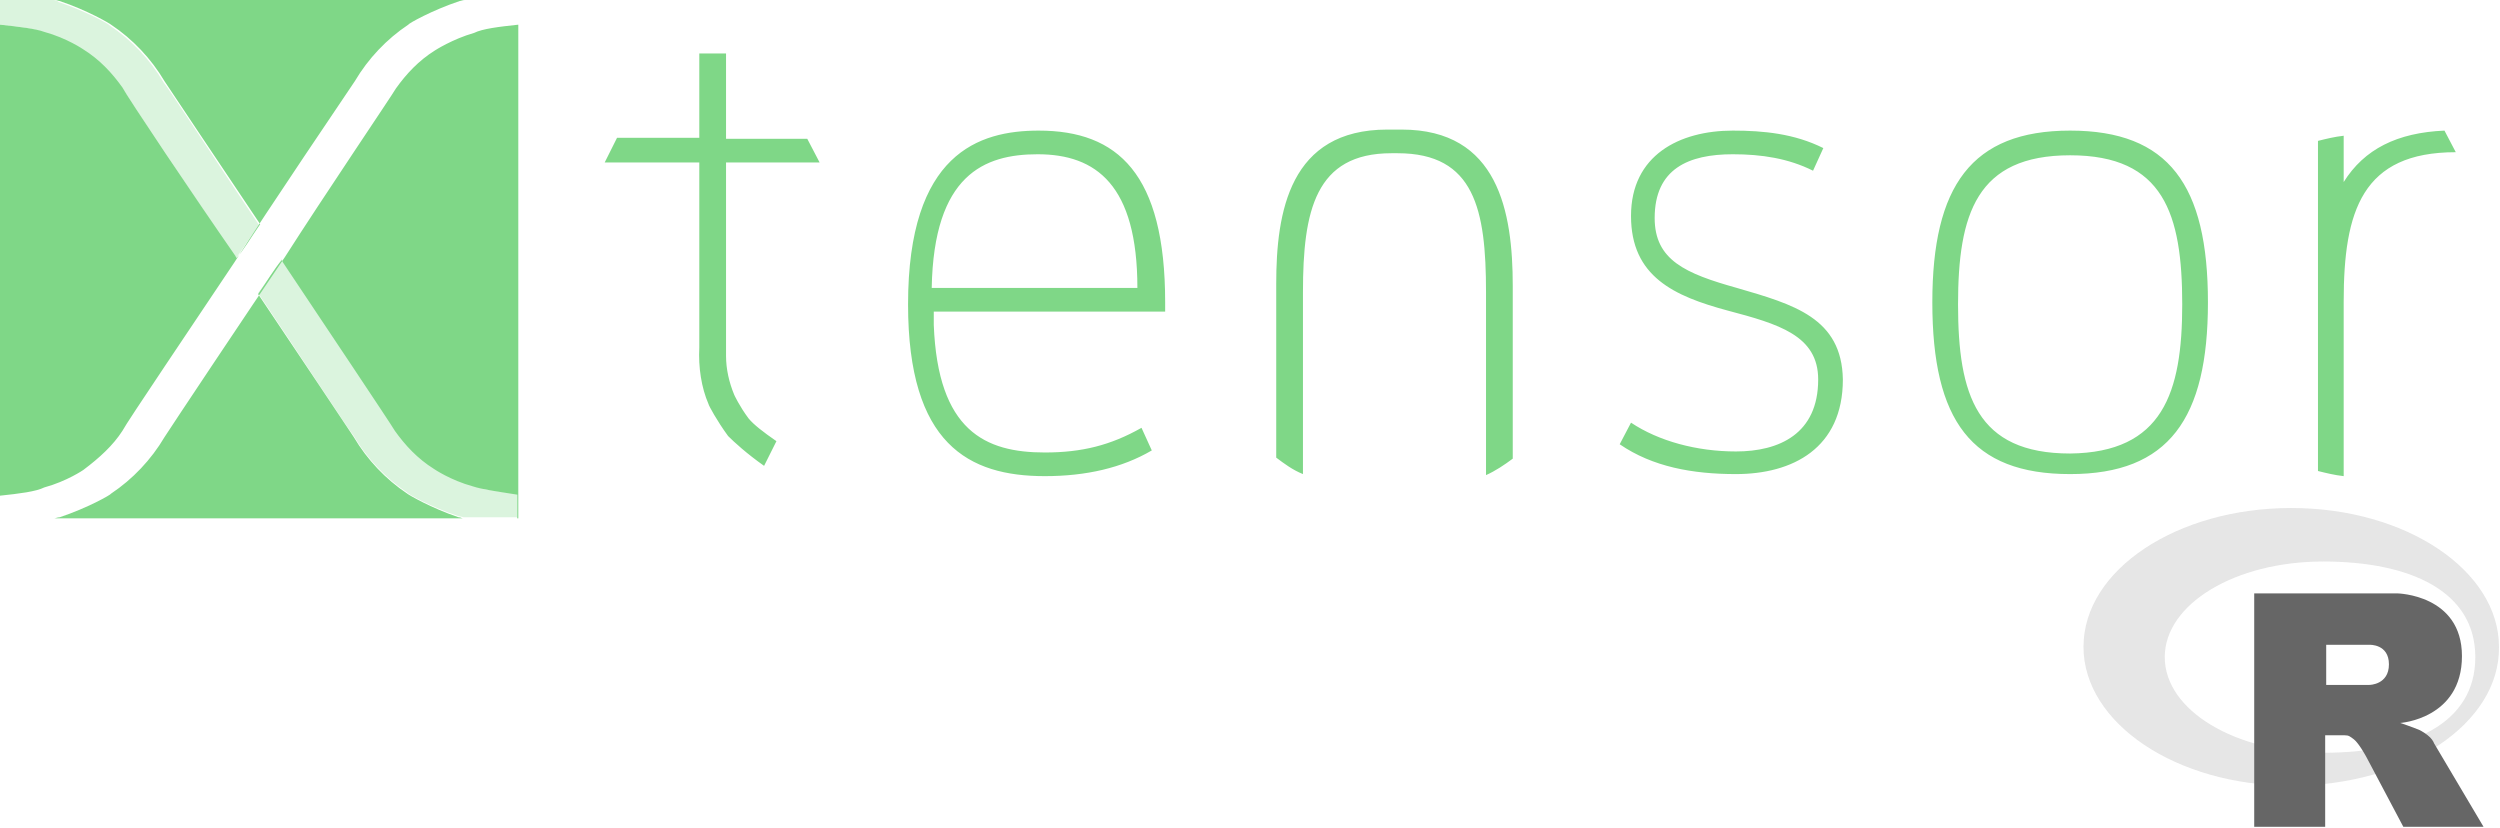
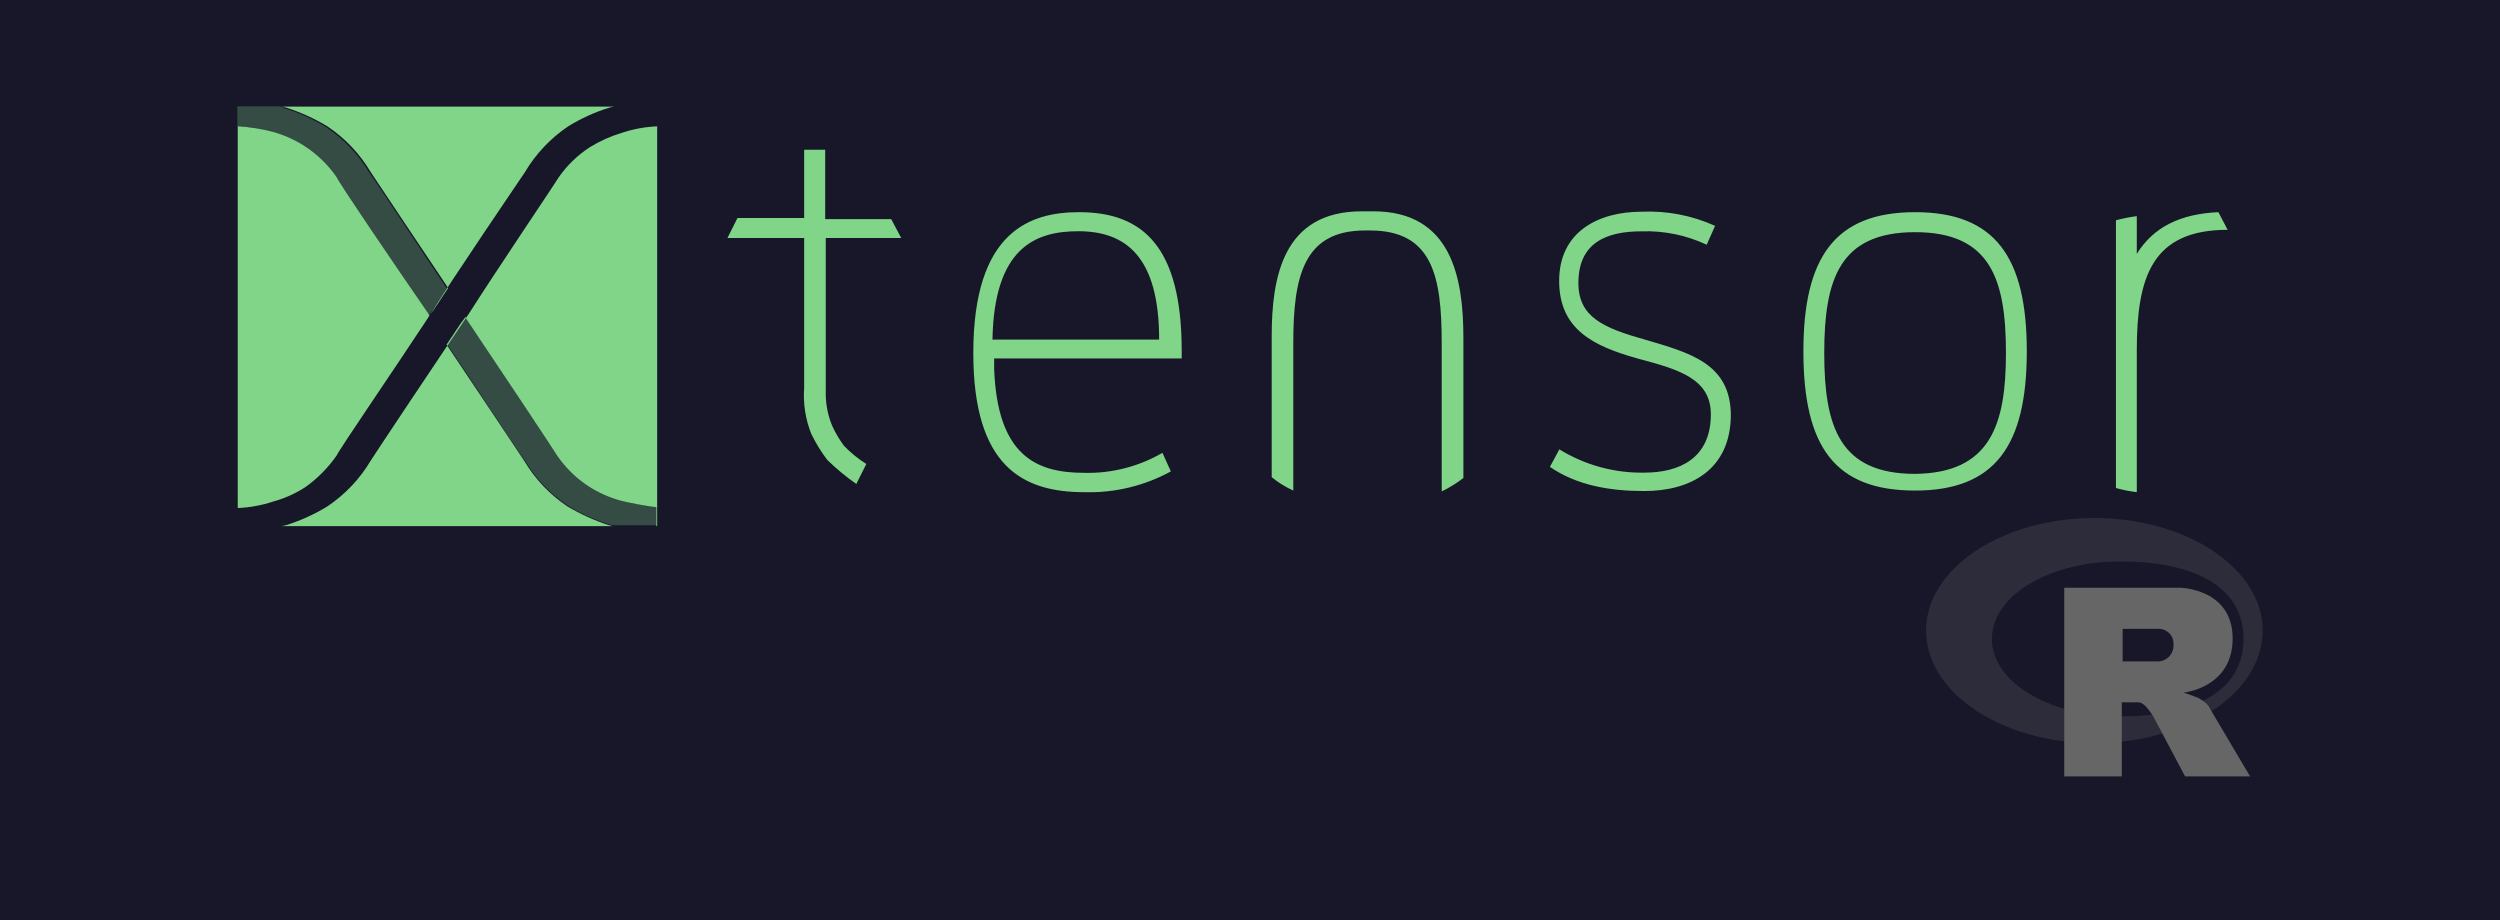
- <svg xmlns="http://www.w3.org/2000/svg" version="1.1" id="Calque_1" x="0px" y="0px" viewBox="0 0 243.1 80.5" style="enable-background:new 0 0 243.1 80.5;" xml:space="preserve">
-   <style type="text/css">
- 	.st0{opacity:0.2;fill:#808080;}
- 	.st1{fill:#666666;}
- 	.st2{fill:#7FD787;}
- 	.st3{opacity:0.28;fill:#7FD787;enable-background:new    ;}
- </style>
-   <g>
-     <path id="path16_2_" class="st0" d="M222.8,76.4c-11.2,0-20.2-6.1-20.2-13.5   c0-7.5,9.1-13.5,20.2-13.5c11.2,0,20.2,6.1,20.2,13.5C243.1,70.4,234,76.4,222.8,76.4z M225.9,54.6c-8.5,0-15.4,4.1-15.4,9.3   s6.9,9.3,15.4,9.3c8.5,0,14.8-2.8,14.8-9.3C240.7,57.5,234.4,54.6,225.9,54.6L225.9,54.6z" />
-     <path id="path18_2_" class="st1" d="M233.4,70.3c0,0,1.2,0.4,1.9,0.7c0.2,0.1,0.7,0.4,1,0.7   c0.3,0.3,0.4,0.6,0.4,0.6l4.8,8.1l-7.8,0l-3.6-6.8c0,0-0.7-1.3-1.2-1.7c-0.4-0.3-0.5-0.4-0.9-0.4c-0.3,0-1.9,0-1.9,0l0,8.9l-6.9,0   V57.7h13.9c0,0,6.3,0.1,6.3,6.1C239.4,69.9,233.4,70.3,233.4,70.3L233.4,70.3z M230.4,62.7l-4.2,0l0,3.9l4.2,0c0,0,1.9,0,1.9-2   C232.3,62.6,230.4,62.7,230.4,62.7L230.4,62.7z" />
-     <g>
-       <path class="st2" d="M79.7,15.9L79.7,15.9L79.7,15.9L79.7,15.9z M71.4,38.4c-0.5-1.2-0.8-2.5-0.8-3.8c0-0.9,0-18.8,0-18.8h9.1    l-1.2-2.3h-7.9V5.2h-2.6v8.2h-8l-1.2,2.4h9.2c0,0,0,17.1,0,18c-0.1,1.9,0.2,3.9,0.9,5.5c0,0.1,0.8,1.6,1.9,3.1    c0.6,0.6,1.8,1.7,3.5,2.9l1.2-2.4c-1.3-0.9-2.2-1.6-2.7-2.2C71.9,39.5,71.4,38.4,71.4,38.4z M42.3,4.9c-1.6,1-2.8,2.3-3.8,3.7    C38.1,9.3,31.4,19.2,27.7,25C24.5,29.7,16.5,41.7,16,42.5c-1.3,2.2-3.1,4.1-5.2,5.5c0,0.1-2.3,1.4-5,2.3c-0.2,0-0.4,0.1-0.5,0.1    H45c-0.1,0-0.2-0.1-0.4-0.1c-2.7-0.9-4.9-2.2-5-2.3c-2.1-1.4-3.9-3.3-5.2-5.5c-0.4-0.6-5.6-8.4-9.3-13.9c0.9-1.3,1.6-2.5,2.3-3.3    c0,0.1,0.1,0.1,0.1,0.2c3.8,5.7,10.5,15.7,10.9,16.4c1,1.4,2.2,2.7,3.8,3.7c0,0,1.6,1.1,3.8,1.7c0.9,0.3,2.4,0.5,4.3,0.8v2.3h0.1    V2.4c-1.9,0.2-3.5,0.4-4.3,0.8C44,3.8,42.3,4.9,42.3,4.9z M11.9,41.9c0.4-0.8,7.1-10.7,10.9-16.4c3.1-4.9,11.1-16.7,11.7-17.6    c1.3-2.2,3.1-4.1,5.2-5.5c0-0.1,2.3-1.4,5-2.3C44.8,0.1,45,0,45.2,0H5.4c0.1,0,0.3,0.1,0.4,0.1c2.7,0.9,4.9,2.2,5,2.3    c2.1,1.4,3.9,3.3,5.2,5.5c0.4,0.6,5.6,8.4,9.3,13.9c-0.9,1.3-1.6,2.5-2.3,3.3c0-0.1-0.1-0.1-0.1-0.2C19,19.3,12.3,9.3,11.9,8.5    c-1-1.4-2.2-2.7-3.8-3.7c0,0-1.6-1.1-3.8-1.7C3.5,2.8,1.9,2.6,0,2.4v45.8c1.9-0.2,3.5-0.4,4.3-0.8c2.2-0.6,3.8-1.7,3.8-1.7    C9.7,44.5,11,43.3,11.9,41.9z M201.3,12.7c-9.6,0-13.4,5.4-13.4,16.7c0,11.5,3.8,16.7,13.4,16.7c9.6,0,13.4-5.4,13.4-16.7    C214.7,18,210.9,12.7,201.3,12.7z M201.3,44.1c-9.1,0-10.9-5.7-10.9-14.5s1.8-14.5,10.9-14.5c9.1,0,10.9,5.7,10.9,14.5    C212.2,38.2,210.3,44,201.3,44.1z M237.7,12.7c-4.6,0.2-7.8,1.8-9.8,5v-4.5c-0.9,0.1-1.7,0.3-2.5,0.5v32.1    c0.8,0.2,1.6,0.4,2.5,0.5v-17c0-8.8,1.8-14.5,10.9-14.5l0,0L237.7,12.7z M101,12.7c-5.8,0-12.7,2.2-12.7,16.9    c0,13.6,5.9,16.7,13.3,16.7c4,0,7.5-0.8,10.4-2.5l-1-2.2c-3,1.7-5.8,2.4-9.4,2.4c-5.8,0-10.4-2.1-10.8-12.4v-1.3h22.5l0,0v-0.9    C113.3,16.9,108.7,12.7,101,12.7z M90.6,28c0.2-11,5.1-13,10.3-13c5.7,0,9.7,3,9.7,13H90.6z M136.3,12.6h-1.4    c-9.5,0-10.8,8-10.8,15v16.9c0.8,0.6,1.6,1.2,2.6,1.6V28.4c0-7.9,1.2-13.5,8.6-13.5h0.6c7.5,0,8.6,5.5,8.6,13.5v17.8    c0.9-0.4,1.8-1,2.6-1.6V27.8C147.1,20.6,145.7,12.6,136.3,12.6z M168.9,28c-5-1.4-8-2.7-8-6.8c0-4.8,3.3-6.2,7.6-6.2    c2.8,0,5.4,0.4,7.8,1.6l1-2.2c-2.8-1.4-5.8-1.7-8.8-1.7c-5.2,0-9.9,2.4-9.9,8.3s4.2,7.8,9.4,9.2c4.9,1.3,8.8,2.4,8.8,6.7    c0,5.3-3.8,7-8,7c-3.8,0-7.5-1-10.2-2.8l-1.1,2.1c3.2,2.2,7.1,2.9,11.3,2.9c5.5,0,10.4-2.5,10.4-9.2    C179.1,30.9,174.4,29.6,168.9,28z" />
-       <path class="st3" d="M27.4,25.2c-0.6,0.9-1.4,2.1-2.3,3.3c3.7,5.5,8.8,13.3,9.3,13.9c1.3,2.2,3.1,4.1,5.2,5.5c0,0.1,2.3,1.4,5,2.3    c0.2,0,0.4,0.1,0.5,0.1h5.2V48c-1.9-0.2-3.5-0.4-4.3-0.8c-2.2-0.6-3.8-1.7-3.8-1.7c-1.6-1-2.8-2.3-3.8-3.7    c-0.4-0.8-7.1-10.7-10.9-16.4l0,0C27.5,25.4,27.5,25.3,27.4,25.2 M5.2,0H0v2.4c1.9,0.2,3.5,0.4,4.3,0.8c2.2,0.6,3.8,1.7,3.8,1.7    c1.6,1,2.8,2.3,3.8,3.7C12.3,9.3,19,19.2,22.8,25l0,0c0,0.1,0.1,0.1,0.1,0.2c0.6-0.9,1.4-2.1,2.3-3.3c-3.7-5.5-8.8-13.3-9.3-13.9    c-1.3-2.2-3.1-4.1-5.2-5.5c0-0.1-2.3-1.4-5-2.3C5.6,0.1,5.4,0,5.2,0" />
-     </g>
-   </g>
+ <svg xmlns="http://www.w3.org/2000/svg" id="Calque_1" data-name="Calque 1" viewBox="0 0 265 97.52">
+   <defs>
+     <style>.cls-1{fill:#171729;}.cls-2{fill:gray;opacity:0.2;}.cls-2,.cls-5{isolation:isolate;}.cls-3{fill:#666;}.cls-4,.cls-5{fill:#80d588;}.cls-5{opacity:0.28;}</style>
+   </defs>
+   <rect class="cls-1" width="265" height="97.52" />
+   <path id="path16" class="cls-2" d="M222,78.77c-9.89,0-17.84-5.39-17.84-11.93s8-11.93,17.84-11.93,17.85,5.39,17.85,11.93S231.89,78.77,222,78.77Zm2.74-19.26c-7.51,0-13.6,3.62-13.6,8.21s6.09,8.22,13.6,8.22,13.07-2.48,13.07-8.22-5.56-8.21-13.07-8.21Z" />
+   <path id="path18" class="cls-3" d="M231.36,73.38s1.06.35,1.67.61a4.41,4.41,0,0,1,.89.62,1.62,1.62,0,0,1,.35.53l4.24,7.16h-6.89l-3.18-6a6.83,6.83,0,0,0-1.06-1.5c-.35-.27-.44-.35-.79-.35h-1.68V82.3h-6.1v-20h12.28s5.57.08,5.57,5.38-5.3,5.75-5.3,5.75Zm-2.65-6.72H225v3.45h3.72a1.67,1.67,0,0,0,1.67-1.77,1.57,1.57,0,0,0-1.67-1.68Z" />
+   <path class="cls-4" d="M95.57,25.32ZM88.24,45.2a8.88,8.88,0,0,1-.71-3.36V25.23h8l-1.06-2h-7V15.87H85.24v7.24H78.17l-1.06,2.12h8.13v15.9A11,11,0,0,0,86,46a16.74,16.74,0,0,0,1.68,2.74,24.47,24.47,0,0,0,3.09,2.56l1.06-2.12a12.38,12.38,0,0,1-2.38-1.94A12,12,0,0,1,88.24,45.2ZM62.53,15.6a11.92,11.92,0,0,0-3.36,3.27c-.35.62-6.27,9.36-9.54,14.49-2.82,4.15-9.89,14.75-10.33,15.46a15.16,15.16,0,0,1-4.6,4.86,19.78,19.78,0,0,1-4.41,2,3.9,3.9,0,0,0-.45.09H64.92c-.09,0-.18-.09-.36-.09a22.13,22.13,0,0,1-4.41-2,15.16,15.16,0,0,1-4.6-4.86c-.35-.53-4.94-7.42-8.21-12.28.79-1.15,1.41-2.21,2-2.92,0,.09.09.09.09.18,3.35,5,9.27,13.87,9.63,14.49a12,12,0,0,0,3.35,3.27,12.37,12.37,0,0,0,3.36,1.5,30.37,30.37,0,0,0,3.8.7v2h.09V13.39a13.65,13.65,0,0,0-3.8.71A14,14,0,0,0,62.53,15.6ZM35.68,48.29C36,47.58,42,38.83,45.3,33.8,48,29.47,55.11,19.05,55.64,18.25a15.24,15.24,0,0,1,4.59-4.86,19,19,0,0,1,4.42-2,4.13,4.13,0,0,1,.44-.09H29.93c.09,0,.27.09.36.09a20.92,20.92,0,0,1,4.41,2,15.16,15.16,0,0,1,4.6,4.86c.35.53,4.94,7.42,8.21,12.28-.79,1.15-1.41,2.21-2,2.92,0-.09-.09-.09-.09-.18C42,28.32,36,19.49,35.68,18.78a12.05,12.05,0,0,0-3.36-3.27A12.19,12.19,0,0,0,29,14a19.54,19.54,0,0,0-3.8-.62V53.85a13.73,13.73,0,0,0,3.8-.7,12,12,0,0,0,3.36-1.51A13.69,13.69,0,0,0,35.68,48.29ZM203,22.49c-8.48,0-11.84,4.77-11.84,14.75C191.16,47.4,194.52,52,203,52s11.84-4.77,11.84-14.76S211.48,22.49,203,22.49Zm0,27.74c-8,0-9.63-5-9.63-12.81S195,24.61,203,24.61s9.63,5,9.63,12.81C212.63,45,211,50.14,203,50.23Zm32.15-27.74c-4.06.18-6.89,1.59-8.65,4.42v-4a17.28,17.28,0,0,0-2.21.44V51.73a14.4,14.4,0,0,0,2.21.44v-15c0-7.78,1.59-12.81,9.63-12.81h0Zm-120.76,0c-5.12,0-11.22,1.94-11.22,14.93,0,12,5.21,14.75,11.75,14.75a18,18,0,0,0,9.19-2.2L123.22,48a15.73,15.73,0,0,1-8.3,2.12c-5.12,0-9.19-1.85-9.54-11V38h19.88v-.8C125.26,26.2,121.19,22.49,114.39,22.49ZM105.2,36c.18-9.72,4.51-11.49,9.1-11.49,5,0,8.57,2.65,8.57,11.49ZM145.57,22.4h-1.23c-8.39,0-9.54,7.07-9.54,13.25V50.58A10.15,10.15,0,0,0,137.09,52V36.36c0-7,1.06-11.93,7.6-11.93h.53c6.63,0,7.6,4.86,7.6,11.93V52.09a13.08,13.08,0,0,0,2.3-1.42V35.83C155.12,29.47,153.88,22.4,145.57,22.4ZM174.37,36c-4.41-1.24-7.06-2.39-7.06-6,0-4.24,2.91-5.48,6.71-5.48a15.08,15.08,0,0,1,6.89,1.42l.89-2a17.11,17.11,0,0,0-7.78-1.5c-4.59,0-8.75,2.12-8.75,7.33S169,36.71,173.58,38c4.33,1.15,7.77,2.12,7.77,5.92,0,4.68-3.35,6.18-7.06,6.18a16.6,16.6,0,0,1-9-2.47l-1,1.86c2.83,1.94,6.28,2.56,10,2.56,4.85,0,9.18-2.21,9.18-8.13C183.39,38.57,179.23,37.42,174.37,36Z" />
+   <path class="cls-5" d="M49.37,33.53c-.53.8-1.24,1.86-2,2.92,3.27,4.86,7.77,11.75,8.21,12.28a15.16,15.16,0,0,0,4.6,4.86,19.28,19.28,0,0,0,4.41,2,3.9,3.9,0,0,1,.45.09H69.6v-2A14,14,0,0,1,65.8,53a12.37,12.37,0,0,1-3.36-1.5,11.88,11.88,0,0,1-3.35-3.27c-.36-.71-6.28-9.45-9.63-14.49h0a.28.28,0,0,0-.09-.18M29.76,11.27h-4.6v2.12a13.65,13.65,0,0,1,3.8.71,12.19,12.19,0,0,1,3.36,1.5,11.92,11.92,0,0,1,3.36,3.27c.35.62,6.27,9.36,9.62,14.49h0c0,.09.09.09.09.17.53-.79,1.24-1.85,2-2.91-3.27-4.86-7.78-11.75-8.22-12.28a15.24,15.24,0,0,0-4.59-4.86,19,19,0,0,0-4.42-2,.68.68,0,0,0-.44-.18" />
</svg>
